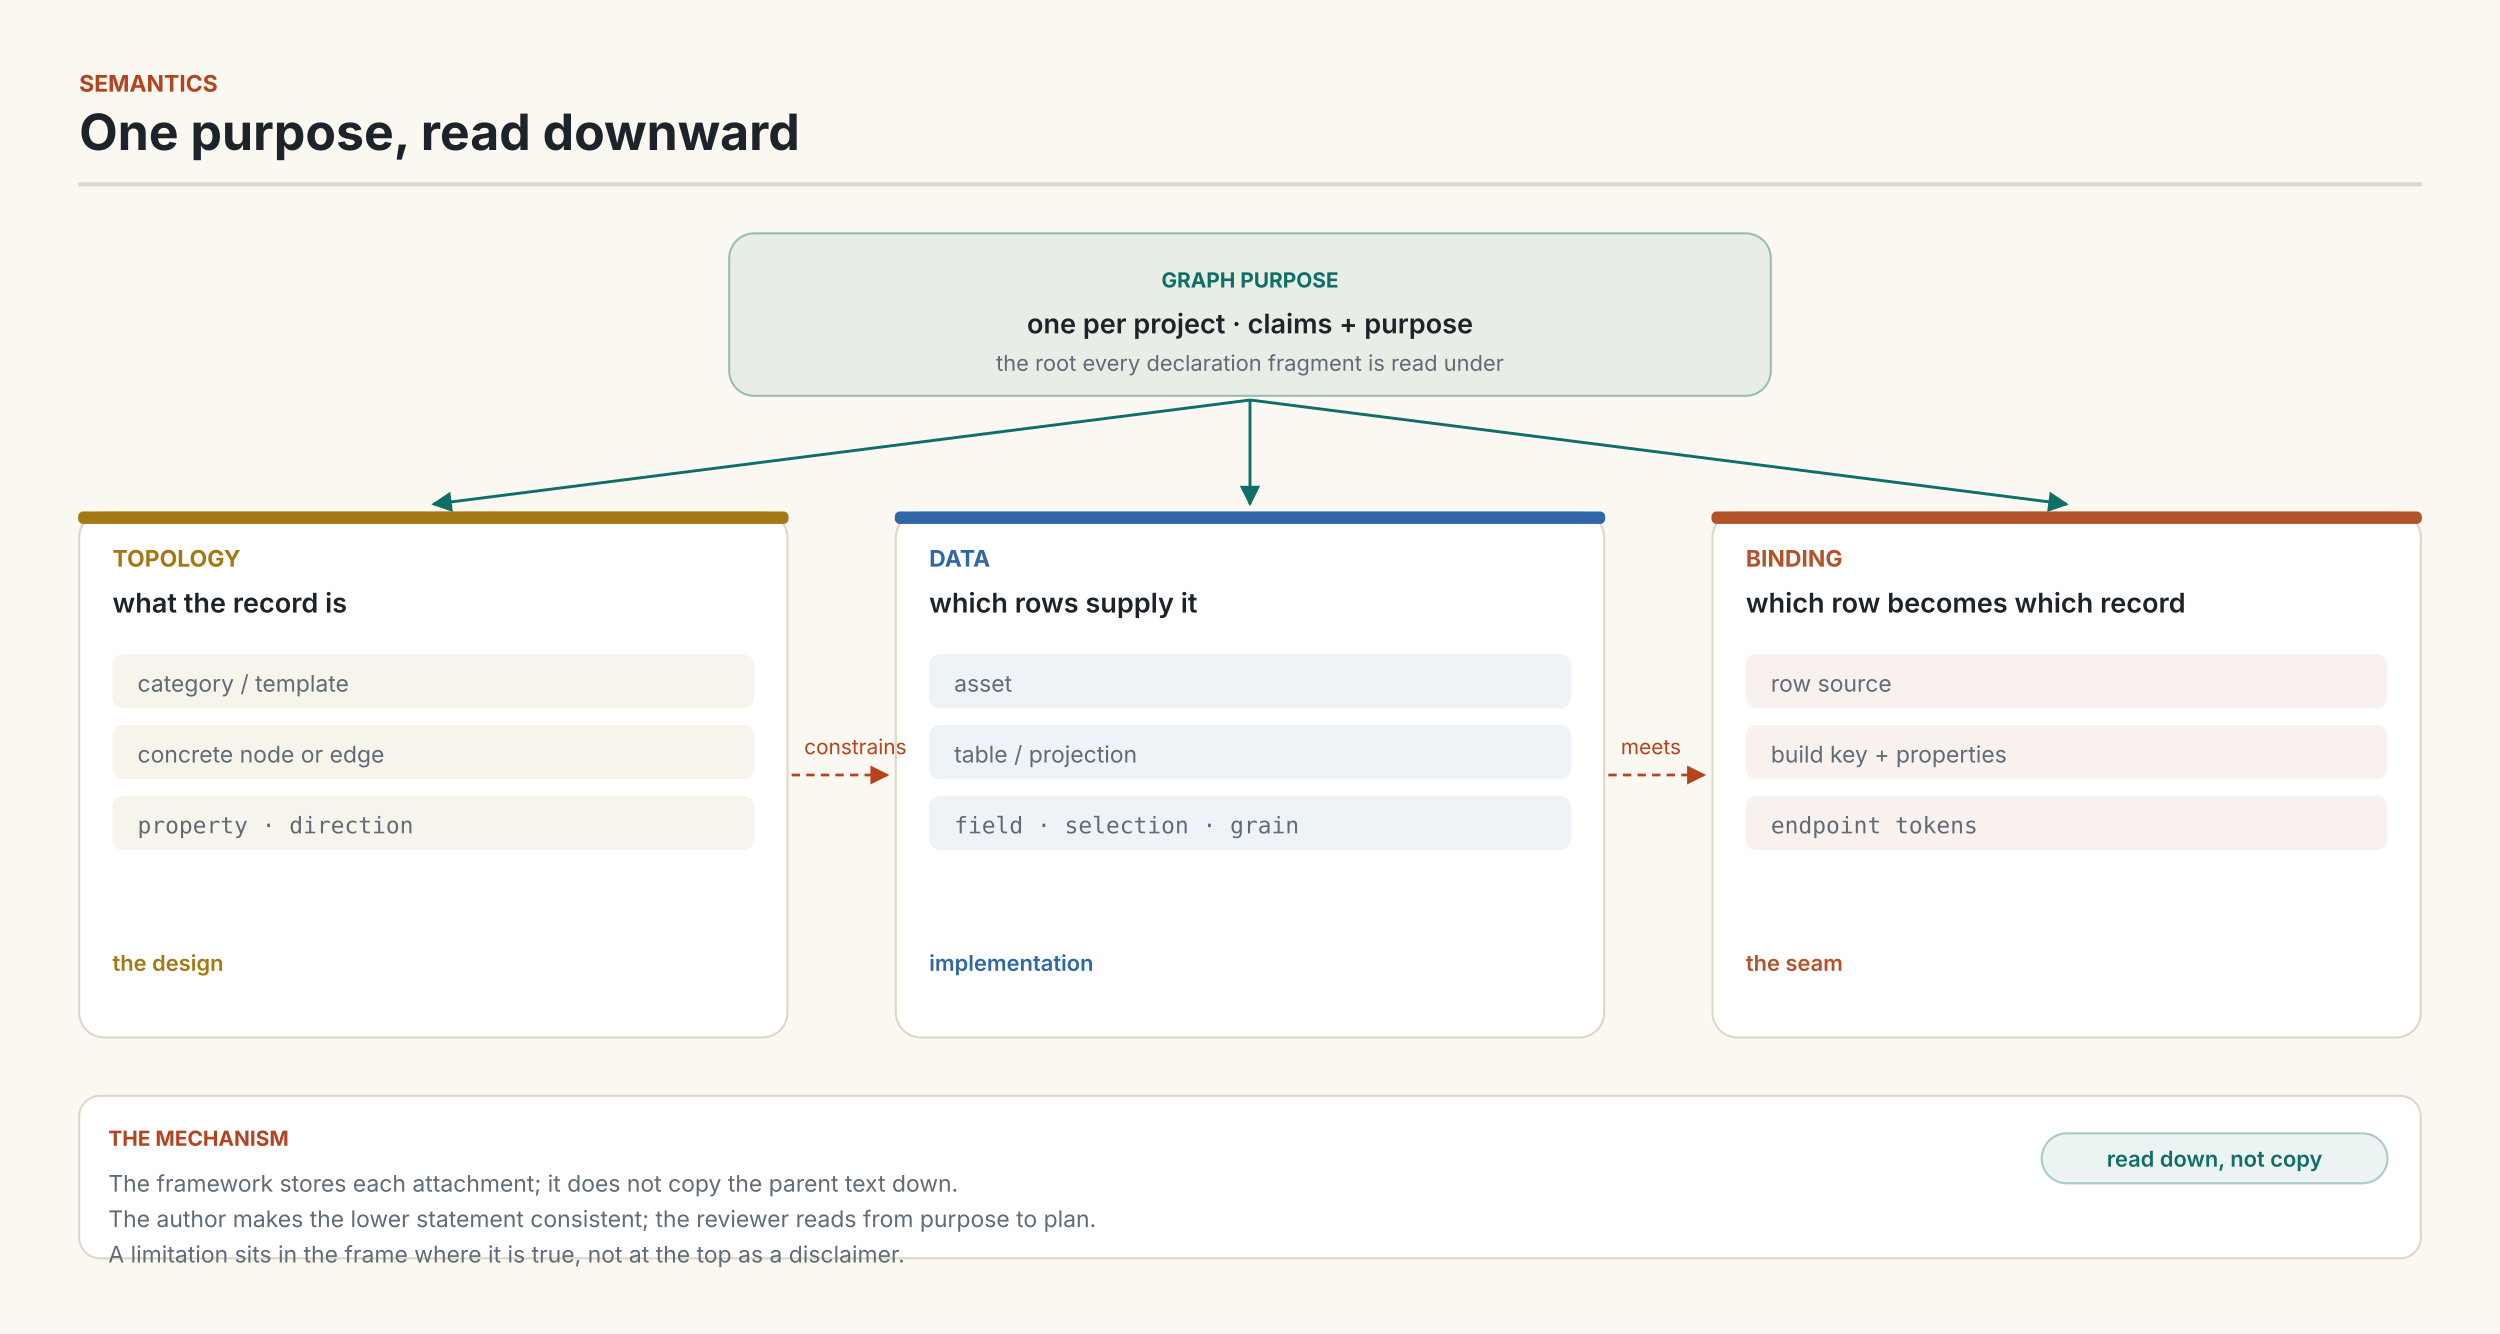
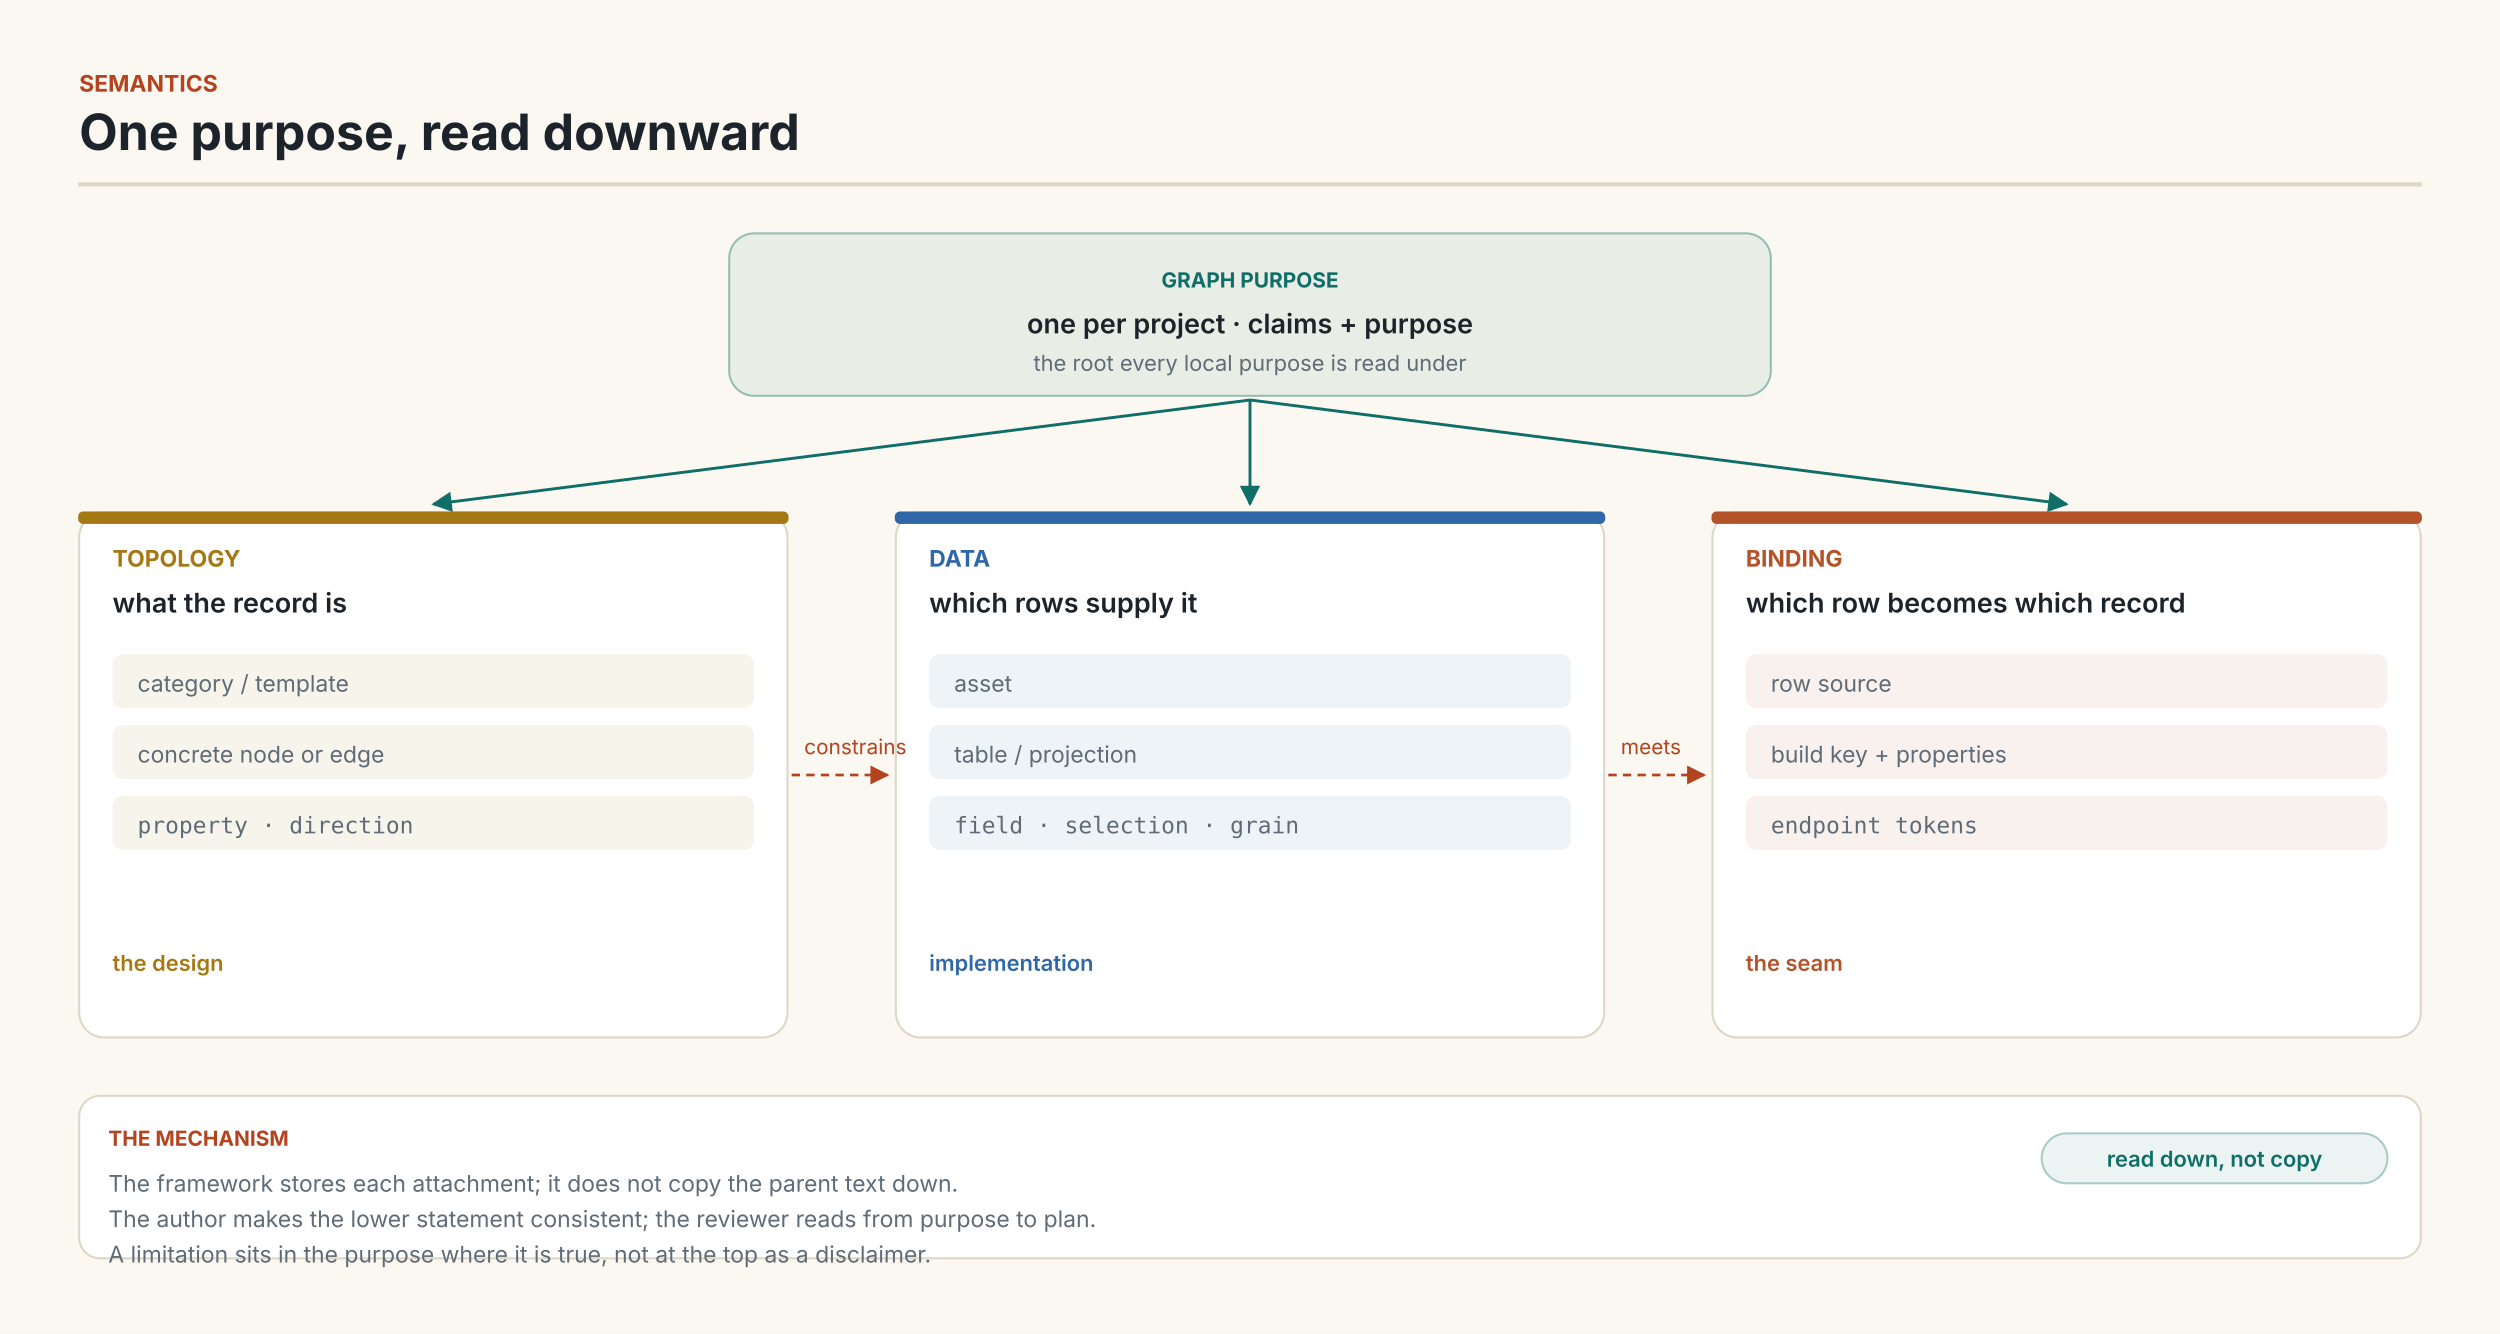
<svg xmlns="http://www.w3.org/2000/svg" width="1200" height="640" viewBox="0 0 1200 640" role="img" aria-labelledby="title desc">
  <defs>
    <marker id="arrow-6d4b9b" viewBox="0 0 10 10" refX="9" refY="5" markerWidth="7" markerHeight="7" orient="auto-start-reverse">
      <path d="M 0 0 L 10 5 L 0 10 z" fill="#6d4b9b" />
    </marker>
    <marker id="arrow-8a5a00" viewBox="0 0 10 10" refX="9" refY="5" markerWidth="7" markerHeight="7" orient="auto-start-reverse">
      <path d="M 0 0 L 10 5 L 0 10 z" fill="#8a5a00" />
    </marker>
    <marker id="arrow-b4532a" viewBox="0 0 10 10" refX="9" refY="5" markerWidth="7" markerHeight="7" orient="auto-start-reverse">
      <path d="M 0 0 L 10 5 L 0 10 z" fill="#b4532a" />
    </marker>
    <marker id="arrow-2454a6" viewBox="0 0 10 10" refX="9" refY="5" markerWidth="7" markerHeight="7" orient="auto-start-reverse">
      <path d="M 0 0 L 10 5 L 0 10 z" fill="#2454a6" />
    </marker>
    <marker id="arrow-b4431f" viewBox="0 0 10 10" refX="9" refY="5" markerWidth="7" markerHeight="7" orient="auto-start-reverse">
      <path d="M 0 0 L 10 5 L 0 10 z" fill="#b4431f" />
    </marker>
    <marker id="arrow-4d7c4a" viewBox="0 0 10 10" refX="9" refY="5" markerWidth="7" markerHeight="7" orient="auto-start-reverse">
      <path d="M 0 0 L 10 5 L 0 10 z" fill="#4d7c4a" />
    </marker>
    <marker id="arrow-a47813" viewBox="0 0 10 10" refX="9" refY="5" markerWidth="7" markerHeight="7" orient="auto-start-reverse">
      <path d="M 0 0 L 10 5 L 0 10 z" fill="#a47813" />
    </marker>
    <marker id="arrow-2f67a8" viewBox="0 0 10 10" refX="9" refY="5" markerWidth="7" markerHeight="7" orient="auto-start-reverse">
      <path d="M 0 0 L 10 5 L 0 10 z" fill="#2f67a8" />
    </marker>
    <marker id="arrow-0f6f68" viewBox="0 0 10 10" refX="9" refY="5" markerWidth="7" markerHeight="7" orient="auto-start-reverse">
      <path d="M 0 0 L 10 5 L 0 10 z" fill="#0f6f68" />
    </marker>
    <marker id="arrow-a64d6b" viewBox="0 0 10 10" refX="9" refY="5" markerWidth="7" markerHeight="7" orient="auto-start-reverse">
      <path d="M 0 0 L 10 5 L 0 10 z" fill="#a64d6b" />
    </marker>
    <marker id="arrow-b36716" viewBox="0 0 10 10" refX="9" refY="5" markerWidth="7" markerHeight="7" orient="auto-start-reverse">
      <path d="M 0 0 L 10 5 L 0 10 z" fill="#b36716" />
    </marker>
    <marker id="arrow-5c5c66" viewBox="0 0 10 10" refX="9" refY="5" markerWidth="7" markerHeight="7" orient="auto-start-reverse">
      <path d="M 0 0 L 10 5 L 0 10 z" fill="#5c5c66" />
    </marker>
    <marker id="arrow-7a5a3a" viewBox="0 0 10 10" refX="9" refY="5" markerWidth="7" markerHeight="7" orient="auto-start-reverse">
      <path d="M 0 0 L 10 5 L 0 10 z" fill="#7a5a3a" />
    </marker>
  </defs>
  <rect width="1200" height="640" fill="#fbf8f1" />
  <text x="38" y="44" font-family="Inter, Segoe UI, sans-serif" font-size="11" fill="#b4431f" text-anchor="start" font-weight="700">SEMANTICS</text>
  <text x="38" y="72" font-family="Inter, Segoe UI, sans-serif" font-size="24" fill="#1d232a" text-anchor="start" font-weight="700">One purpose, read downward</text>
  <rect x="38" y="88" width="1124" height="1" rx="0" fill="#ded6c7" stroke="#ded6c7" stroke-width="1" />
  <rect x="350" y="112" width="500" height="78" rx="12" fill="#0f6f6814" stroke="#0f6f6866" stroke-width="1" />
  <text x="600" y="138" font-family="Inter, Segoe UI, sans-serif" font-size="10" fill="#0f6f68" text-anchor="middle" font-weight="700">GRAPH PURPOSE</text>
  <text x="600" y="160" font-family="Inter, Segoe UI, sans-serif" font-size="13" fill="#1d232a" text-anchor="middle" font-weight="600">one per project · claims + purpose</text>
-   <text x="600" y="178" font-family="Inter, Segoe UI, sans-serif" font-size="10.5" fill="#5f6b76" text-anchor="middle" font-weight="400">the root every declaration fragment is read under</text>
+   <text x="600" y="178" font-family="Inter, Segoe UI, sans-serif" font-size="10.5" fill="#5f6b76" text-anchor="middle" font-weight="400">the root every local purpose is read under</text>
  <rect x="38" y="246" width="340" height="252" rx="12" fill="#ffffff" stroke="#ded6c7" stroke-width="1" />
  <rect x="38" y="246" width="340" height="5" rx="2" fill="#a47813" stroke="#a47813" stroke-width="1" />
  <text x="54" y="272" font-family="Inter, Segoe UI, sans-serif" font-size="11" fill="#a47813" text-anchor="start" font-weight="700">TOPOLOGY</text>
  <text x="54" y="294" font-family="Inter, Segoe UI, sans-serif" font-size="13" fill="#1d232a" text-anchor="start" font-weight="600">what the record is</text>
  <rect x="54" y="314" width="308" height="26" rx="5" fill="#a4781314" stroke="none" stroke-width="1" />
  <text x="66" y="332" font-family="Inter, Segoe UI, sans-serif" font-size="11" fill="#5f6b76" text-anchor="start" font-weight="400">category / template</text>
  <rect x="54" y="348" width="308" height="26" rx="5" fill="#a4781314" stroke="none" stroke-width="1" />
  <text x="66" y="366" font-family="Inter, Segoe UI, sans-serif" font-size="11" fill="#5f6b76" text-anchor="start" font-weight="400">concrete node or edge</text>
  <rect x="54" y="382" width="308" height="26" rx="5" fill="#a4781314" stroke="none" stroke-width="1" />
  <text x="66" y="400" font-family="ui-monospace, SFMono-Regular, Menlo, monospace" font-size="11" fill="#5f6b76" text-anchor="start" font-weight="400">property · direction</text>
  <text x="54" y="466" font-family="Inter, Segoe UI, sans-serif" font-size="10.5" fill="#a47813" text-anchor="start" font-weight="600">the design</text>
  <path d="M 600 192 L 208 242" fill="none" stroke="#0f6f68" stroke-width="1.4" marker-end="url(#arrow-0f6f68)" />
  <rect x="430" y="246" width="340" height="252" rx="12" fill="#ffffff" stroke="#ded6c7" stroke-width="1" />
  <rect x="430" y="246" width="340" height="5" rx="2" fill="#2f67a8" stroke="#2f67a8" stroke-width="1" />
  <text x="446" y="272" font-family="Inter, Segoe UI, sans-serif" font-size="11" fill="#2f67a8" text-anchor="start" font-weight="700">DATA</text>
  <text x="446" y="294" font-family="Inter, Segoe UI, sans-serif" font-size="13" fill="#1d232a" text-anchor="start" font-weight="600">which rows supply it</text>
  <rect x="446" y="314" width="308" height="26" rx="5" fill="#2f67a814" stroke="none" stroke-width="1" />
  <text x="458" y="332" font-family="Inter, Segoe UI, sans-serif" font-size="11" fill="#5f6b76" text-anchor="start" font-weight="400">asset</text>
  <rect x="446" y="348" width="308" height="26" rx="5" fill="#2f67a814" stroke="none" stroke-width="1" />
  <text x="458" y="366" font-family="Inter, Segoe UI, sans-serif" font-size="11" fill="#5f6b76" text-anchor="start" font-weight="400">table / projection</text>
  <rect x="446" y="382" width="308" height="26" rx="5" fill="#2f67a814" stroke="none" stroke-width="1" />
  <text x="458" y="400" font-family="ui-monospace, SFMono-Regular, Menlo, monospace" font-size="11" fill="#5f6b76" text-anchor="start" font-weight="400">field · selection · grain</text>
  <text x="446" y="466" font-family="Inter, Segoe UI, sans-serif" font-size="10.5" fill="#2f67a8" text-anchor="start" font-weight="600">implementation</text>
  <path d="M 600 192 L 600 242" fill="none" stroke="#0f6f68" stroke-width="1.4" marker-end="url(#arrow-0f6f68)" />
  <rect x="822" y="246" width="340" height="252" rx="12" fill="#ffffff" stroke="#ded6c7" stroke-width="1" />
  <rect x="822" y="246" width="340" height="5" rx="2" fill="#b4532a" stroke="#b4532a" stroke-width="1" />
  <text x="838" y="272" font-family="Inter, Segoe UI, sans-serif" font-size="11" fill="#b4532a" text-anchor="start" font-weight="700">BINDING</text>
  <text x="838" y="294" font-family="Inter, Segoe UI, sans-serif" font-size="13" fill="#1d232a" text-anchor="start" font-weight="600">which row becomes which record</text>
  <rect x="838" y="314" width="308" height="26" rx="5" fill="#b4532a14" stroke="none" stroke-width="1" />
  <text x="850" y="332" font-family="Inter, Segoe UI, sans-serif" font-size="11" fill="#5f6b76" text-anchor="start" font-weight="400">row source</text>
  <rect x="838" y="348" width="308" height="26" rx="5" fill="#b4532a14" stroke="none" stroke-width="1" />
  <text x="850" y="366" font-family="Inter, Segoe UI, sans-serif" font-size="11" fill="#5f6b76" text-anchor="start" font-weight="400">build key + properties</text>
  <rect x="838" y="382" width="308" height="26" rx="5" fill="#b4532a14" stroke="none" stroke-width="1" />
  <text x="850" y="400" font-family="ui-monospace, SFMono-Regular, Menlo, monospace" font-size="11" fill="#5f6b76" text-anchor="start" font-weight="400">endpoint tokens</text>
  <text x="838" y="466" font-family="Inter, Segoe UI, sans-serif" font-size="10.5" fill="#b4532a" text-anchor="start" font-weight="600">the seam</text>
  <path d="M 600 192 L 992 242" fill="none" stroke="#0f6f68" stroke-width="1.4" marker-end="url(#arrow-0f6f68)" />
  <path d="M 380 372 L 426 372" fill="none" stroke="#b4431f" stroke-width="1.3" stroke-dasharray="4 3" marker-end="url(#arrow-b4431f)" />
  <path d="M 772 372 L 818 372" fill="none" stroke="#b4431f" stroke-width="1.3" stroke-dasharray="4 3" marker-end="url(#arrow-b4431f)" />
  <text x="386" y="362" font-family="Inter, Segoe UI, sans-serif" font-size="10" fill="#b4431f" text-anchor="start" font-weight="400">constrains</text>
  <text x="778" y="362" font-family="Inter, Segoe UI, sans-serif" font-size="10" fill="#b4431f" text-anchor="start" font-weight="400">meets</text>
  <rect x="38" y="526" width="1124" height="78" rx="10" fill="#ffffff" stroke="#ded6c7" stroke-width="1" />
  <text x="52" y="550" font-family="Inter, Segoe UI, sans-serif" font-size="10" fill="#b4431f" text-anchor="start" font-weight="700">THE MECHANISM</text>
  <text x="52" y="572" font-family="Inter, Segoe UI, sans-serif" font-size="11" fill="#5f6b76" text-anchor="start" font-weight="400">The framework stores each attachment; it does not copy the parent text down.</text>
  <text x="52" y="589" font-family="Inter, Segoe UI, sans-serif" font-size="11" fill="#5f6b76" text-anchor="start" font-weight="400">The author makes the lower statement consistent; the reviewer reads from purpose to plan.</text>
-   <text x="52" y="606" font-family="Inter, Segoe UI, sans-serif" font-size="11" fill="#5f6b76" text-anchor="start" font-weight="400">A limitation sits in the frame where it is true, not at the top as a disclaimer.</text>
+   <text x="52" y="606" font-family="Inter, Segoe UI, sans-serif" font-size="11" fill="#5f6b76" text-anchor="start" font-weight="400">A limitation sits in the purpose where it is true, not at the top as a disclaimer.</text>
  <rect x="980" y="544" width="166" height="24" rx="12" fill="#0f6f6814" stroke="#0f6f6855" stroke-width="1" />
  <text x="1063.0" y="560" font-family="Inter, Segoe UI, sans-serif" font-size="10.5" fill="#0f6f68" text-anchor="middle" font-weight="600">read down, not copy</text>
</svg>
